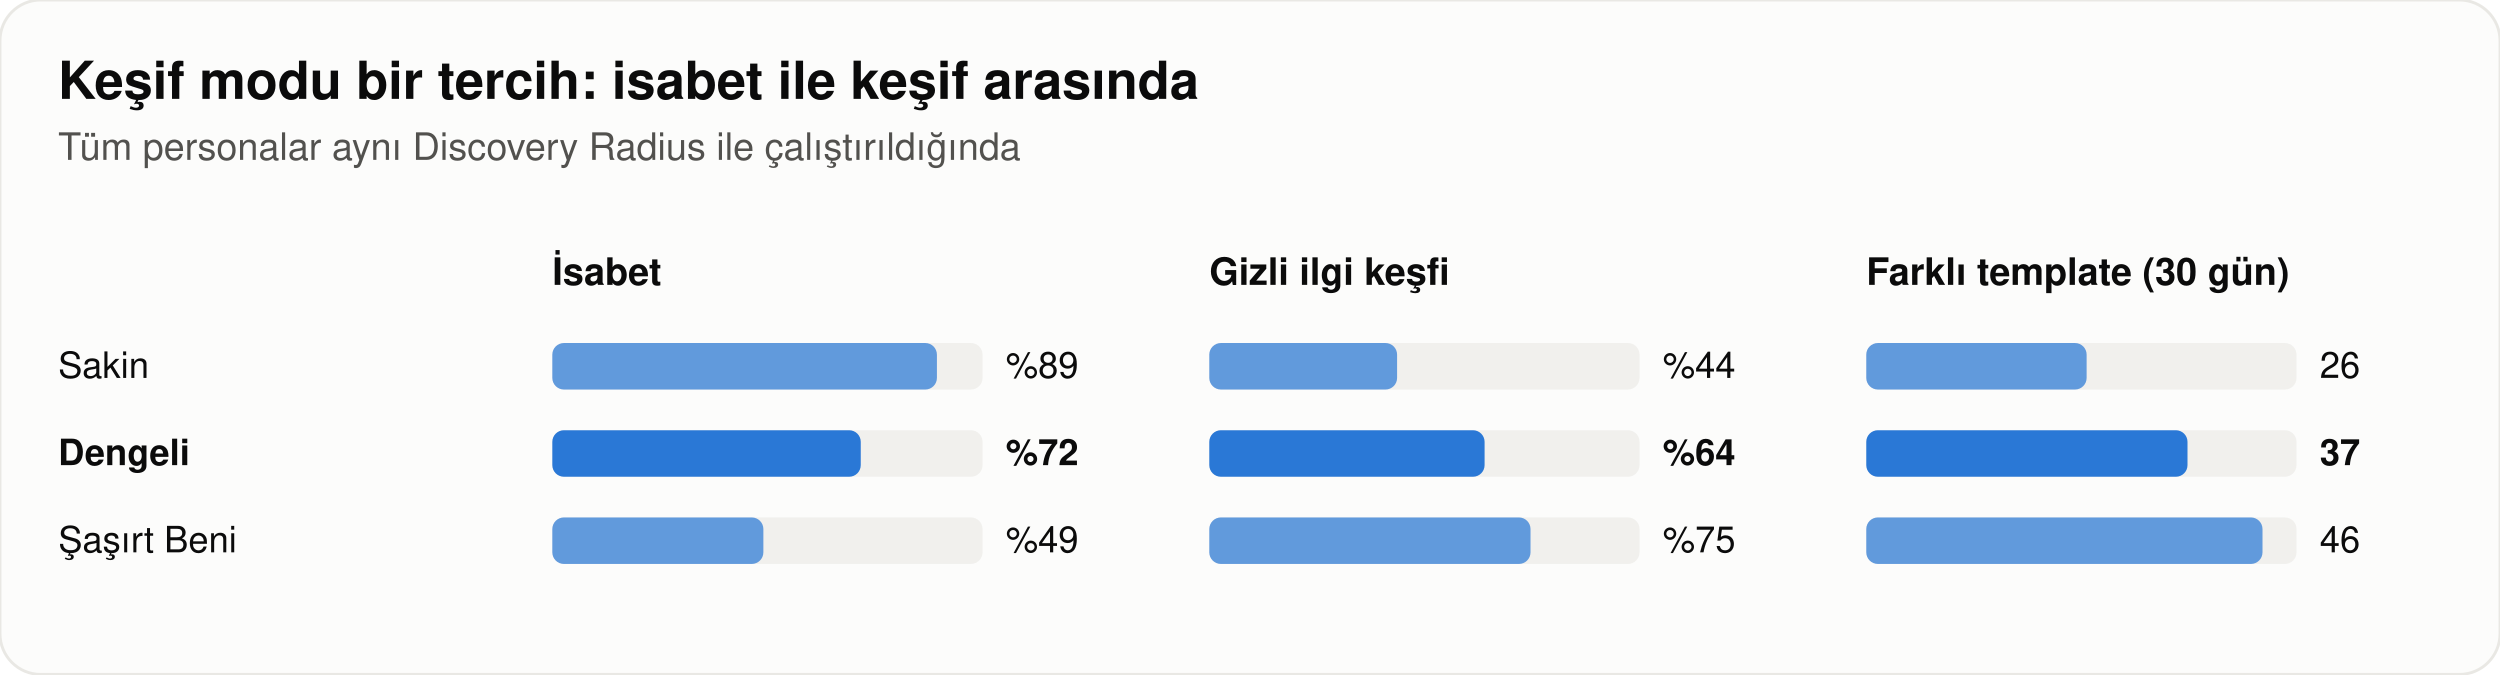
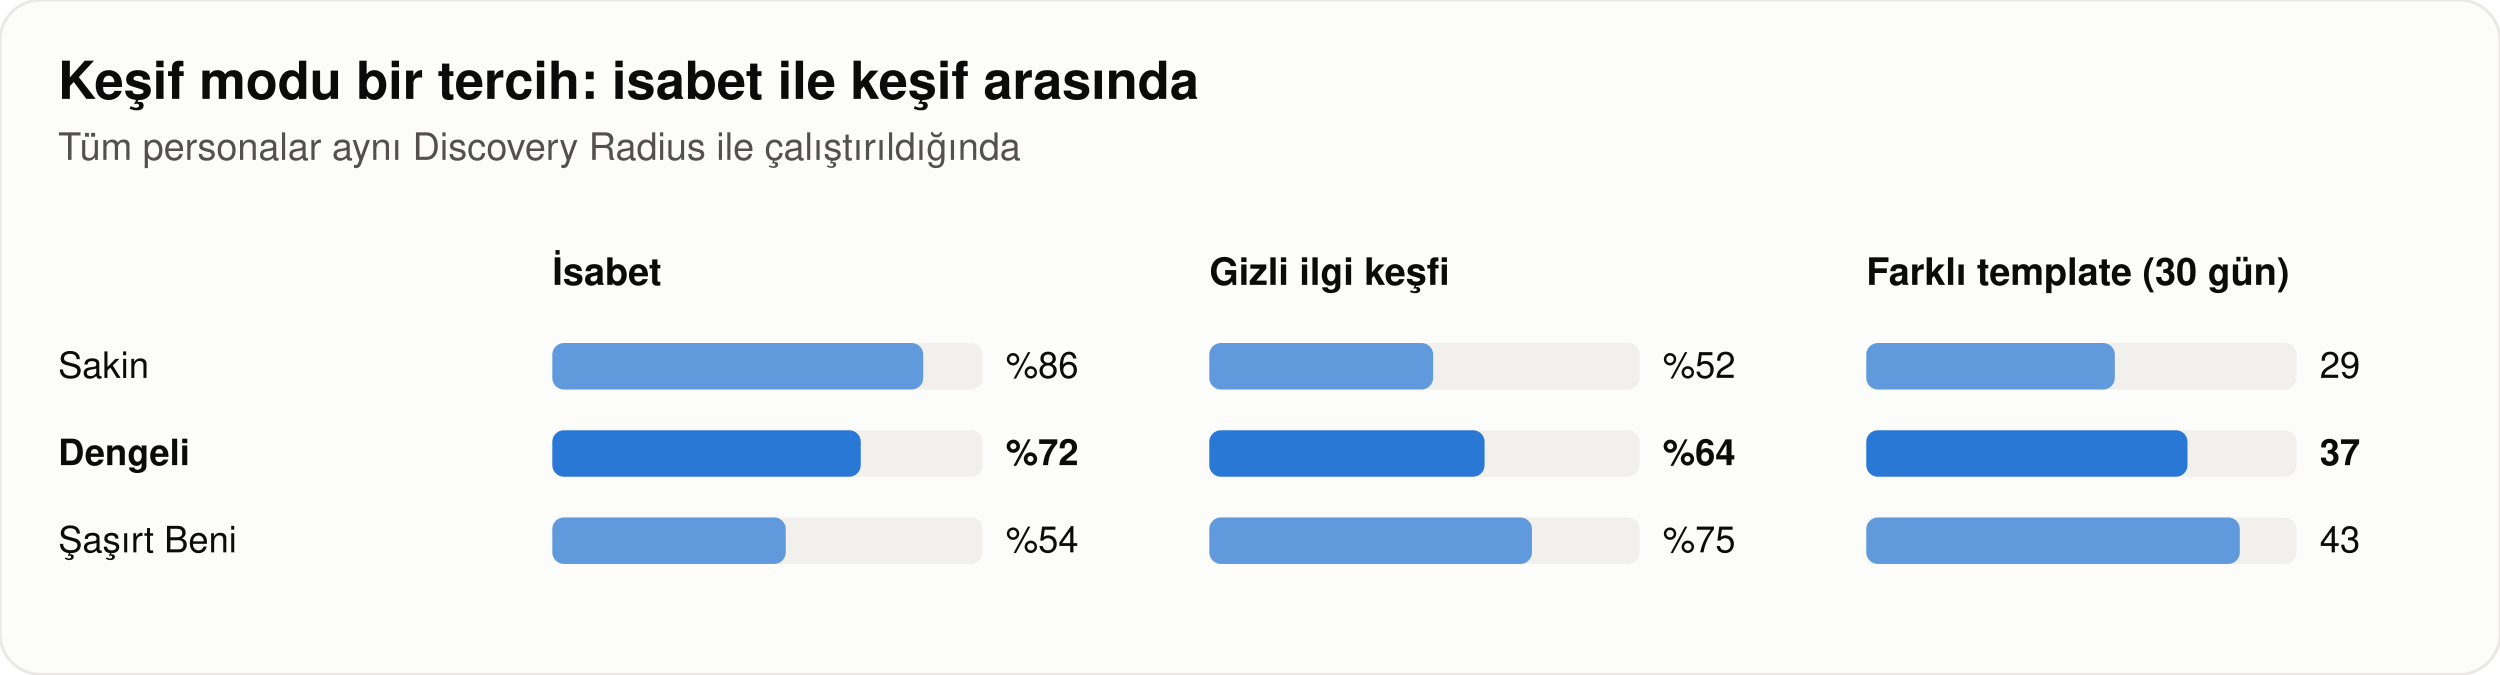
<svg xmlns="http://www.w3.org/2000/svg" viewBox="0 0 860 232" width="860" height="232" font-family="Nunito, 'Segoe UI', Helvetica, Arial, sans-serif" role="img" aria-label="Keşif modu bir tercih: isabet ile keşif arasında">
  <rect width="860" height="232" rx="14" fill="#fcfcfb" stroke="#e9e8e4" />
  <text x="20" y="34" font-size="18" font-weight="800" fill="#0b0b0b">Keşif modu bir tercih: isabet ile keşif arasında</text>
  <text x="20" y="55" font-size="13" fill="#52514e">Tüm personalar aynı Discovery Radius ile çalıştırıldığında</text>
  <text x="20" y="130" font-size="12.5" fill="#0b0b0b">Sakin</text>
  <text x="20" y="160" font-size="12.5" fill="#0b0b0b" font-weight="800">Dengeli</text>
  <text x="20" y="190" font-size="12.5" fill="#0b0b0b">Şaşırt Beni</text>
  <text x="190" y="98" font-size="13" font-weight="800" fill="#0b0b0b">İsabet</text>
  <rect x="190" y="118" width="148" height="16" rx="4" fill="#e9e8e4" opacity="0.6" />
-   <rect x="190" y="118" width="132.3" height="16" rx="4" fill="#2a78d6" opacity="0.72" />
-   <text x="346" y="130" font-size="12.5" fill="#0b0b0b">%89</text>
+   <rect x="190" y="118" width="127.6" height="16" rx="4" fill="#2a78d6" opacity="0.72" />
+   <text x="346" y="130" font-size="12.5" fill="#0b0b0b">%86</text>
  <rect x="190" y="148" width="148" height="16" rx="4" fill="#e9e8e4" opacity="0.6" />
  <rect x="190" y="148" width="106.1" height="16" rx="4" fill="#2a78d6" opacity="1" />
  <text x="346" y="160" font-size="12.5" fill="#0b0b0b" font-weight="800">%72</text>
  <rect x="190" y="178" width="148" height="16" rx="4" fill="#e9e8e4" opacity="0.6" />
-   <rect x="190" y="178" width="72.6" height="16" rx="4" fill="#2a78d6" opacity="0.72" />
-   <text x="346" y="190" font-size="12.5" fill="#0b0b0b">%49</text>
+   <rect x="190" y="178" width="80.3" height="16" rx="4" fill="#2a78d6" opacity="0.72" />
+   <text x="346" y="190" font-size="12.5" fill="#0b0b0b">%54</text>
  <text x="416" y="98" font-size="13" font-weight="800" fill="#0b0b0b">Gizli ilgi keşfi</text>
  <rect x="416" y="118" width="148" height="16" rx="4" fill="#e9e8e4" opacity="0.6" />
-   <rect x="416" y="118" width="64.6" height="16" rx="4" fill="#2a78d6" opacity="0.72" />
-   <text x="572" y="130" font-size="12.5" fill="#0b0b0b">%44</text>
+   <rect x="416" y="118" width="77" height="16" rx="4" fill="#2a78d6" opacity="0.72" />
+   <text x="572" y="130" font-size="12.5" fill="#0b0b0b">%52</text>
  <rect x="416" y="148" width="148" height="16" rx="4" fill="#e9e8e4" opacity="0.6" />
  <rect x="416" y="148" width="94.7" height="16" rx="4" fill="#2a78d6" opacity="1" />
  <text x="572" y="160" font-size="12.5" fill="#0b0b0b" font-weight="800">%64</text>
  <rect x="416" y="178" width="148" height="16" rx="4" fill="#e9e8e4" opacity="0.6" />
-   <rect x="416" y="178" width="110.5" height="16" rx="4" fill="#2a78d6" opacity="0.72" />
+   <rect x="416" y="178" width="111" height="16" rx="4" fill="#2a78d6" opacity="0.72" />
  <text x="572" y="190" font-size="12.5" fill="#0b0b0b">%75</text>
  <text x="642" y="98" font-size="13" font-weight="800" fill="#0b0b0b">Farklı template (30 gün)</text>
  <rect x="642" y="118" width="148" height="16" rx="4" fill="#e9e8e4" opacity="0.6" />
-   <rect x="642" y="118" width="75.8" height="16" rx="4" fill="#2a78d6" opacity="0.72" />
-   <text x="798" y="130" font-size="12.5" fill="#0b0b0b">26</text>
+   <rect x="642" y="118" width="85.5" height="16" rx="4" fill="#2a78d6" opacity="0.72" />
+   <text x="798" y="130" font-size="12.5" fill="#0b0b0b">29</text>
  <rect x="642" y="148" width="148" height="16" rx="4" fill="#e9e8e4" opacity="0.6" />
  <rect x="642" y="148" width="110.5" height="16" rx="4" fill="#2a78d6" opacity="1" />
  <text x="798" y="160" font-size="12.5" fill="#0b0b0b" font-weight="800">37</text>
  <rect x="642" y="178" width="148" height="16" rx="4" fill="#e9e8e4" opacity="0.6" />
-   <rect x="642" y="178" width="136.3" height="16" rx="4" fill="#2a78d6" opacity="0.72" />
-   <text x="798" y="190" font-size="12.5" fill="#0b0b0b">46</text>
+   <rect x="642" y="178" width="128.5" height="16" rx="4" fill="#2a78d6" opacity="0.72" />
+   <text x="798" y="190" font-size="12.5" fill="#0b0b0b">43</text>
</svg>
